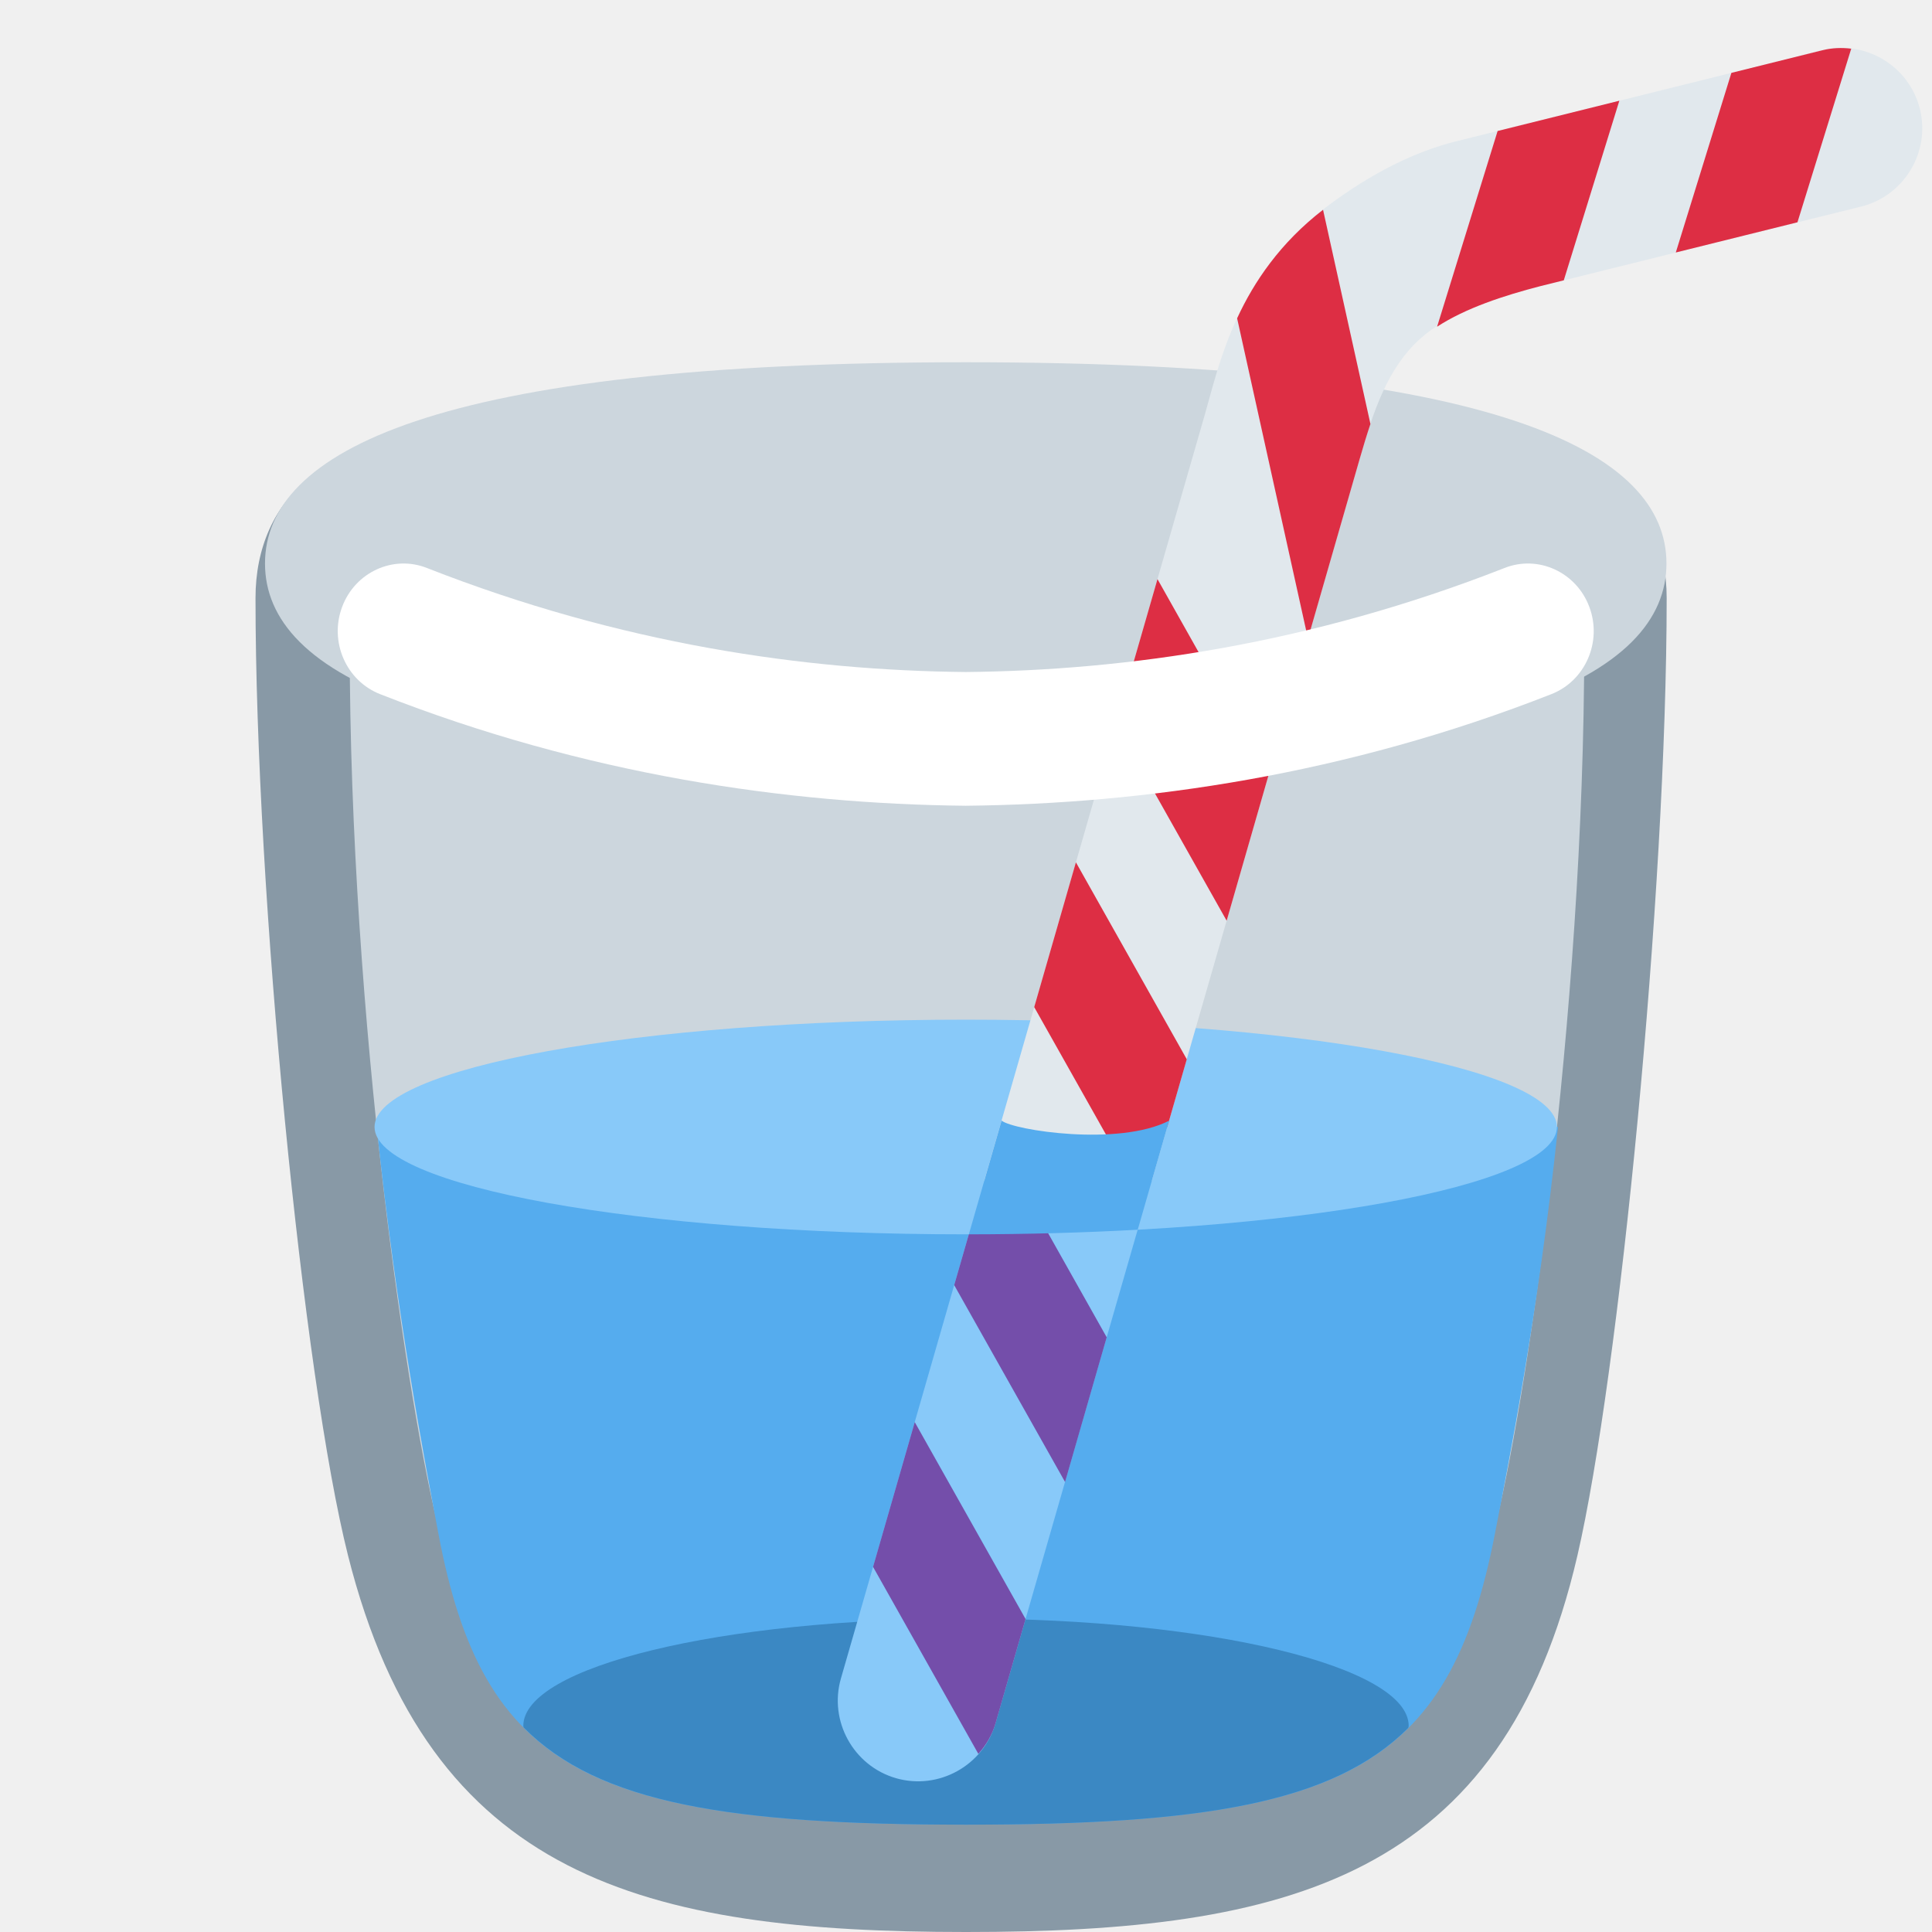
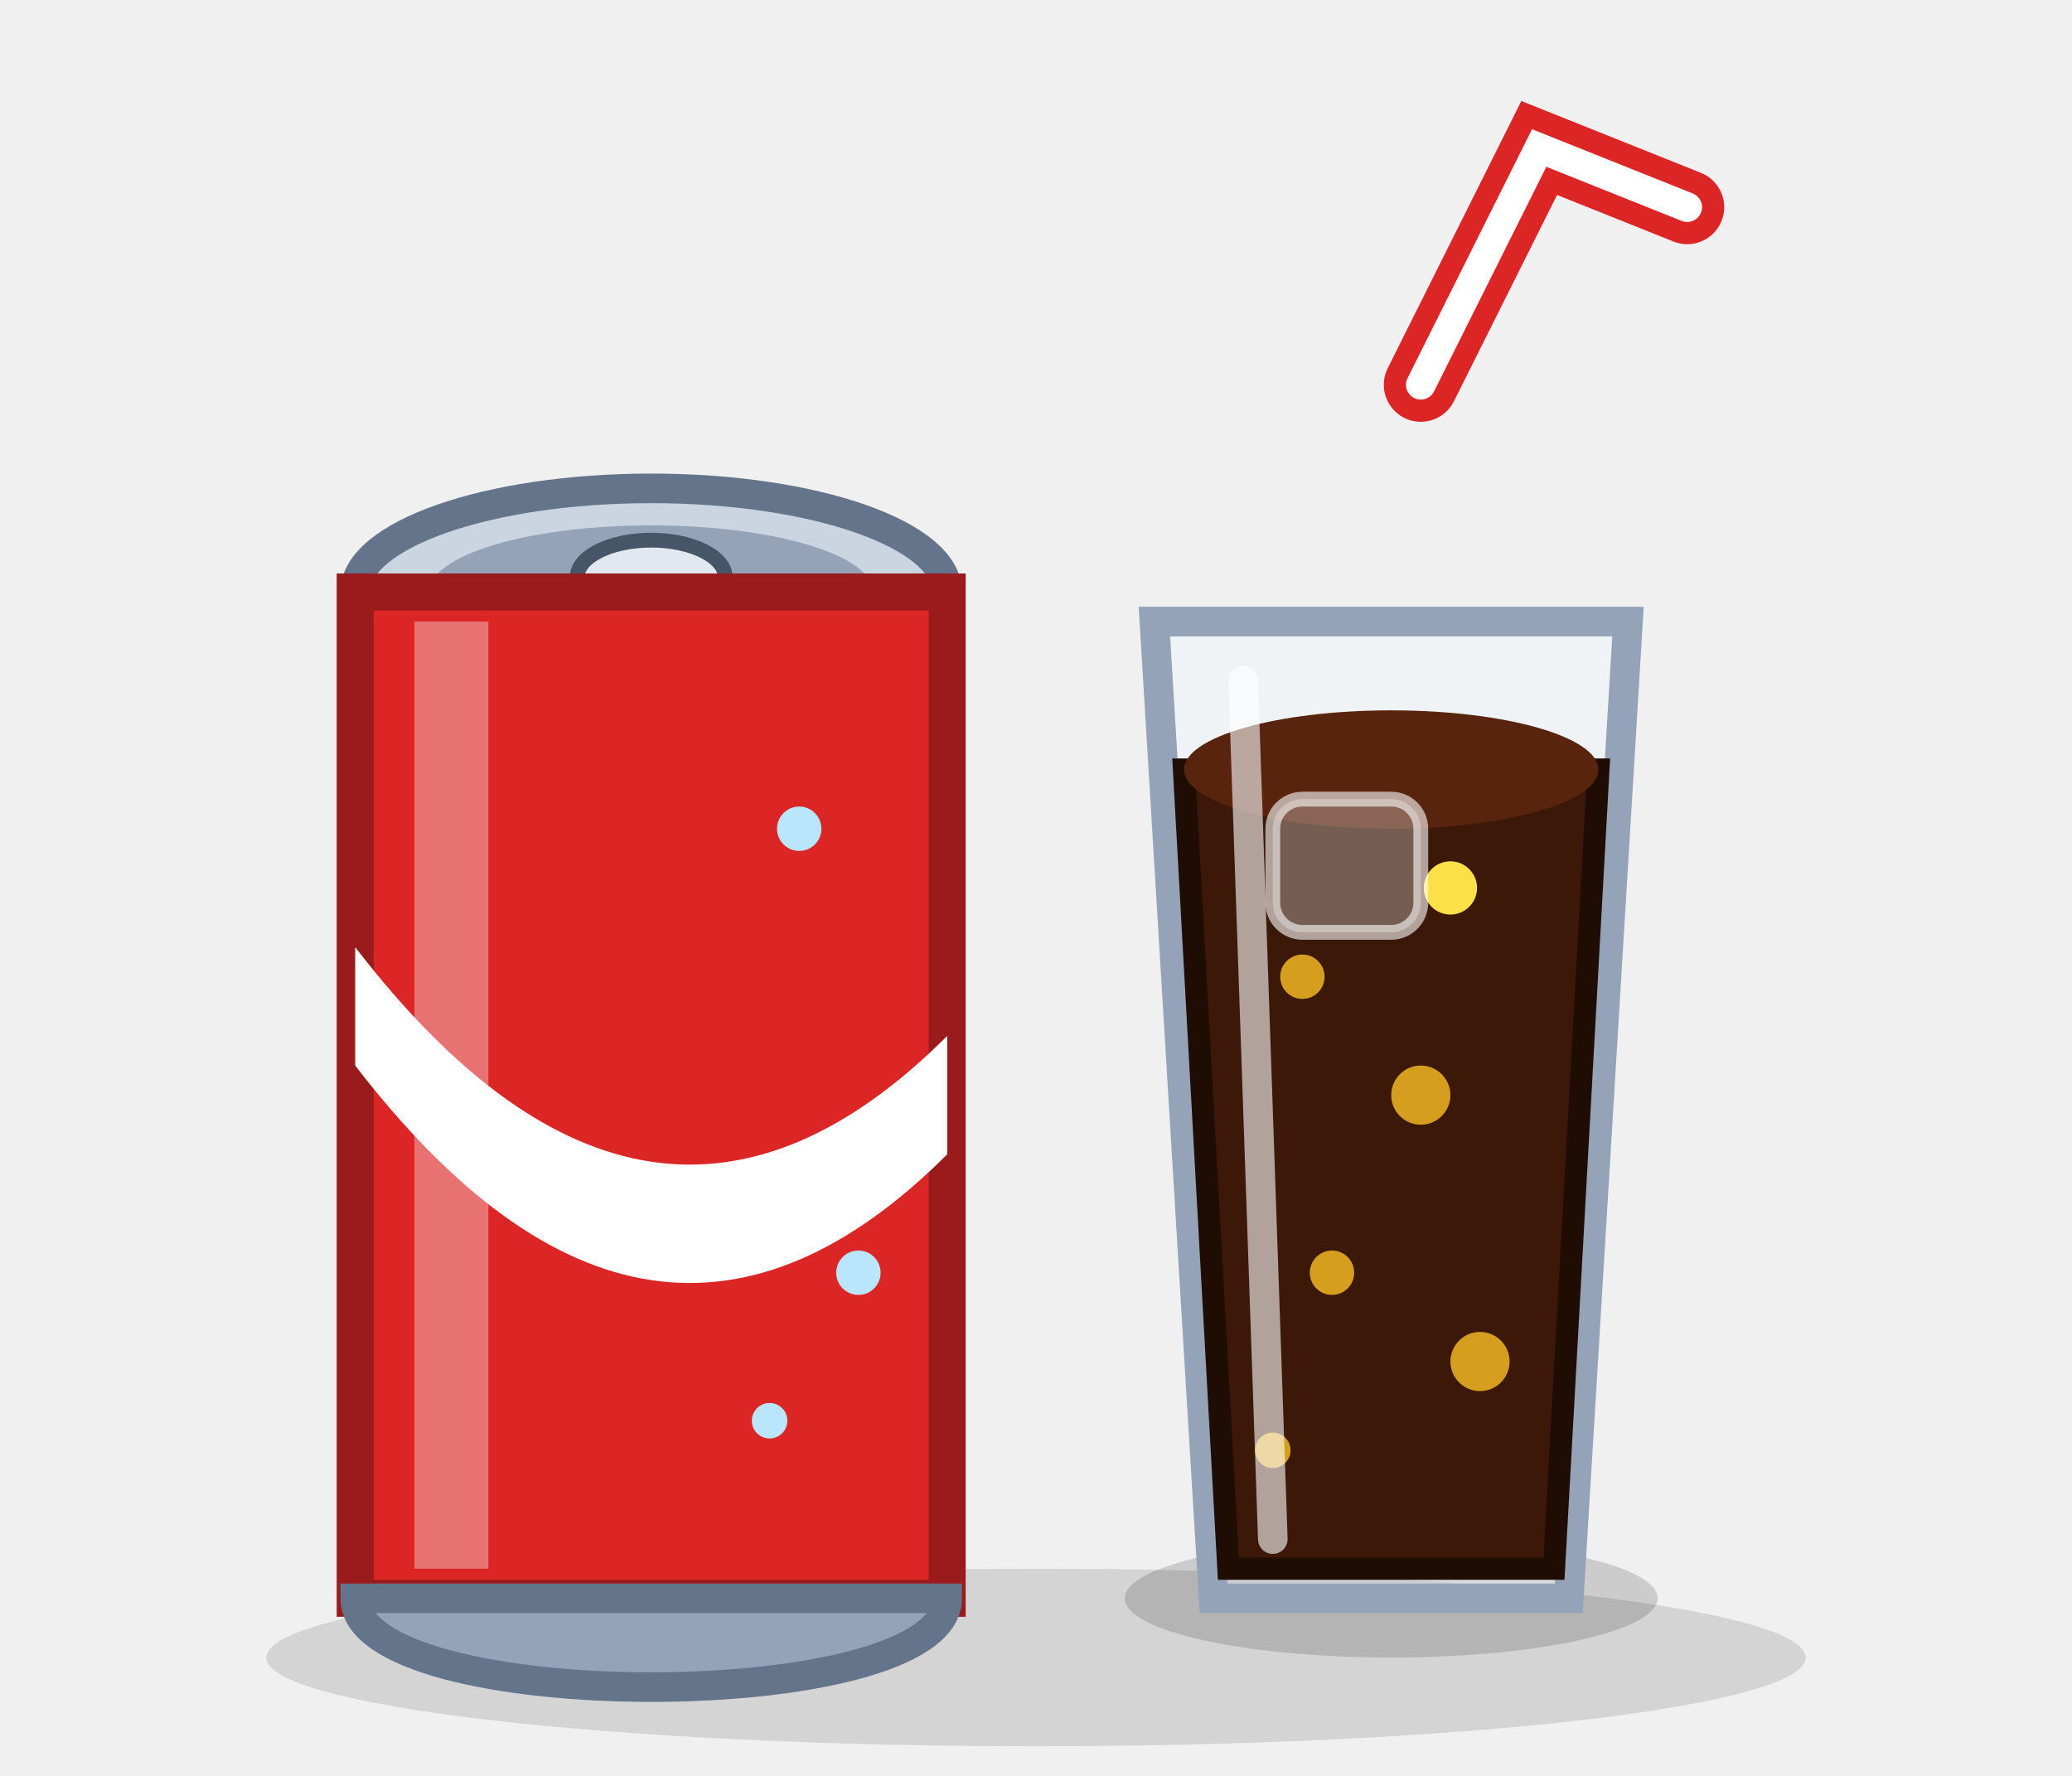
- <svg xmlns="http://www.w3.org/2000/svg" viewBox="0 0 36 36">
-   <path fill="#8899A6" d="M26.864 8H18v28c6 0 10-1 11.393-7.015.774-3.342 1.663-12.335 1.663-17.841C31.056 9.279 29.623 8 26.864 8zM8.892 8H18v28c-6 0-10-1-11.515-7.015-.838-3.327-1.724-12.335-1.724-17.841C4.761 9.279 6.132 8 8.892 8z" />
-   <path fill="#CCD6DD" d="M31.052 10.5c0 2.071-3.13 3.75-13.057 3.75-9.926 0-13.057-1.679-13.057-3.75 0-2.072 3.131-3.75 13.057-3.75 9.927 0 13.057 1.678 13.057 3.75z" />
-   <path fill="#CCD6DD" d="M18.025 12.997L6.516 12c0 7 1.104 14.382 1.681 16.572C8.859 31.081 11 30.981 18 30.998V31v-.002c7-.018 9.166.083 9.827-2.426C28.405 26.382 29.52 19 29.52 12l-11.495.997z" />
-   <path fill="#55ACEE" d="M18 21v13c7 0 9-1 9.857-5.428.241-1.243.807-4.075 1.174-7.572H18zM7.019 21c.366 3.497.915 6.327 1.149 7.572C9 33 11 34 18 34V21H7.019z" />
-   <path fill="#3B88C3" d="M18 30.16c-4.556 0-8.249.895-8.249 2 0 .009.005.018.006.028C11.154 33.598 13.578 34 18 34c4.413 0 6.836-.4 8.241-1.803.001-.012.008-.024.008-.037 0-1.105-3.693-2-8.249-2z" />
-   <ellipse fill="#88C9F9" cx="17.995" cy="21" rx="11.016" ry="2" />
-   <path fill="#E1E8ED" d="M33.958.936l-6.824 1.697c-.751.187-1.565.577-2.44 1.239-1.643 1.243-1.978 2.93-2.246 3.861L18.34 22h3.122L25.33 8.564c.264-.916.526-1.702 1.129-2.249.534-.484 1.417-.769 2.244-.983l5.977-1.483c.801-.199 1.293-1.016 1.095-1.817-.199-.802-1.016-1.295-1.817-1.096z" />
-   <path fill="#88C9F9" d="M18.34 22l-2.671 9.277c-.228.793.234 1.628 1.026 1.857.793.228 1.628-.234 1.856-1.026L21.462 22H18.34z" />
-   <path fill="#744EAA" d="M18.641 22.677l-.588.322-.273.947 2.066 3.669.776-2.696-1.261-2.241z" />
-   <path fill="#DD2E44" d="M27.906 2.441l-1.128 3.647c.531-.347 1.242-.58 1.927-.757l.434-.108 1.035-3.346-2.268.564z" />
-   <path fill="#744EAA" d="M17.045 26.499l-.777 2.697 1.962 3.485c.144-.162.258-.353.322-.574l.558-1.939-2.065-3.669z" />
-   <path fill="#DD2E44" d="M20.048 16.068l-.777 2.698 1.381 2.452.472.105.626-.323.364-1.262zM34.495.907c-.175-.021-.356-.016-.537.029l-1.696.422-1.036 3.347 2.267-.563L34.495.907zM20.791 13.488l2.066 3.668.776-2.696-2.065-3.669zm3.862-9.579c-.798.617-1.285 1.338-1.601 2.022l1.32 5.968.96-3.335c.066-.23.133-.452.204-.664l-.883-3.991z" />
-   <path fill="#55ACEE" d="M18.663 20.881L18.053 23c1.094-.001 2.15-.031 3.147-.086l.585-2.032c-.938.483-2.894.181-3.122-.001z" />
-   <path fill="#FFF" d="M29.615 11.309c-.242-.649-.954-.975-1.584-.724-3.606 1.416-7.044 1.909-10.036 1.937v2.492c3.333-.034 7.089-.577 10.913-2.08.633-.248.95-.976.707-1.625zm-23.24 0c.242-.649.954-.975 1.584-.724 3.606 1.416 7.044 1.909 10.036 1.937v2.492c-3.333-.034-7.089-.577-10.913-2.08-.632-.248-.95-.976-.707-1.625z" />
+ <svg xmlns="http://www.w3.org/2000/svg" viewBox="0 0 140 120" width="100%" height="100%">
+   <ellipse cx="70" cy="112" rx="52" ry="6" fill="rgba(0,0,0,0.12)" />
+   <g transform="translate(68, 20)">
+     <path d="M 28 6 L 36 -10 L 46 -6" stroke="#DC2626" stroke-width="5" stroke-linecap="round" fill="none" />
+     <path d="M 28 6 L 36 -10 L 46 -6" stroke="#FFFFFF" stroke-width="2" stroke-linecap="round" fill="none" />
+     <ellipse cx="26" cy="88" rx="18" ry="4" fill="rgba(0,0,0,0.15)" />
+     <polygon points="10,22 42,22 38,88 14,88" fill="rgba(240,249,255,0.4)" stroke="#94A3B8" stroke-width="2" />
+     <polygon points="12,32 40,32 37,86 15,86" fill="#3B1808" stroke="#1F0D04" stroke-width="1.5" />
+     <ellipse cx="26" cy="32" rx="14" ry="4" fill="#58240D" />
+     <circle cx="20" cy="46" r="1.5" fill="#FBBF24" opacity="0.8" />
+     <circle cx="28" cy="54" r="2" fill="#FBBF24" opacity="0.8" />
+     <circle cx="22" cy="66" r="1.5" fill="#FBBF24" opacity="0.8" />
+     <circle cx="32" cy="72" r="2" fill="#FBBF24" opacity="0.8" />
+     <circle cx="18" cy="78" r="1.2" fill="#FBBF24" opacity="0.8" />
+     <circle cx="30" cy="40" r="1.8" fill="#FDE047" />
+     <rect x="18" y="34" width="10" height="9" rx="2" fill="rgba(255,255,255,0.3)" stroke="rgba(255,255,255,0.6)" stroke-width="1" />
+     <line x1="16" y1="26" x2="18" y2="84" stroke="rgba(255,255,255,0.6)" stroke-width="2" stroke-linecap="round" />
+   </g>
+   <g transform="translate(16, 28)">
+     <ellipse cx="28" cy="12" rx="20" ry="7" fill="#CBD5E1" stroke="#64748B" stroke-width="2" />
+     <ellipse cx="28" cy="12" rx="15" ry="4.5" fill="#94A3B8" />
+     <ellipse cx="28" cy="11" rx="5" ry="2.5" fill="#E2E8F0" stroke="#475569" stroke-width="1" />
+     <rect x="8" y="12" width="40" height="68" fill="#DC2626" stroke="#991B1B" stroke-width="2.5" />
+     <path d="M 8 80 C 8 88 48 88 48 80 Z" fill="#94A3B8" stroke="#64748B" stroke-width="2" />
+     <path d="M 8 36 Q 28 62 48 42 L 48 50 Q 28 70 8 44 Z" fill="#FFFFFF" />
+     <rect x="12" y="14" width="5" height="64" fill="rgba(255,255,255,0.35)" />
+     <circle cx="38" cy="28" r="1.5" fill="#BAE6FD" />
+     <circle cx="42" cy="58" r="1.5" fill="#BAE6FD" />
+     <circle cx="36" cy="68" r="1.2" fill="#BAE6FD" />
+   </g>
</svg>
